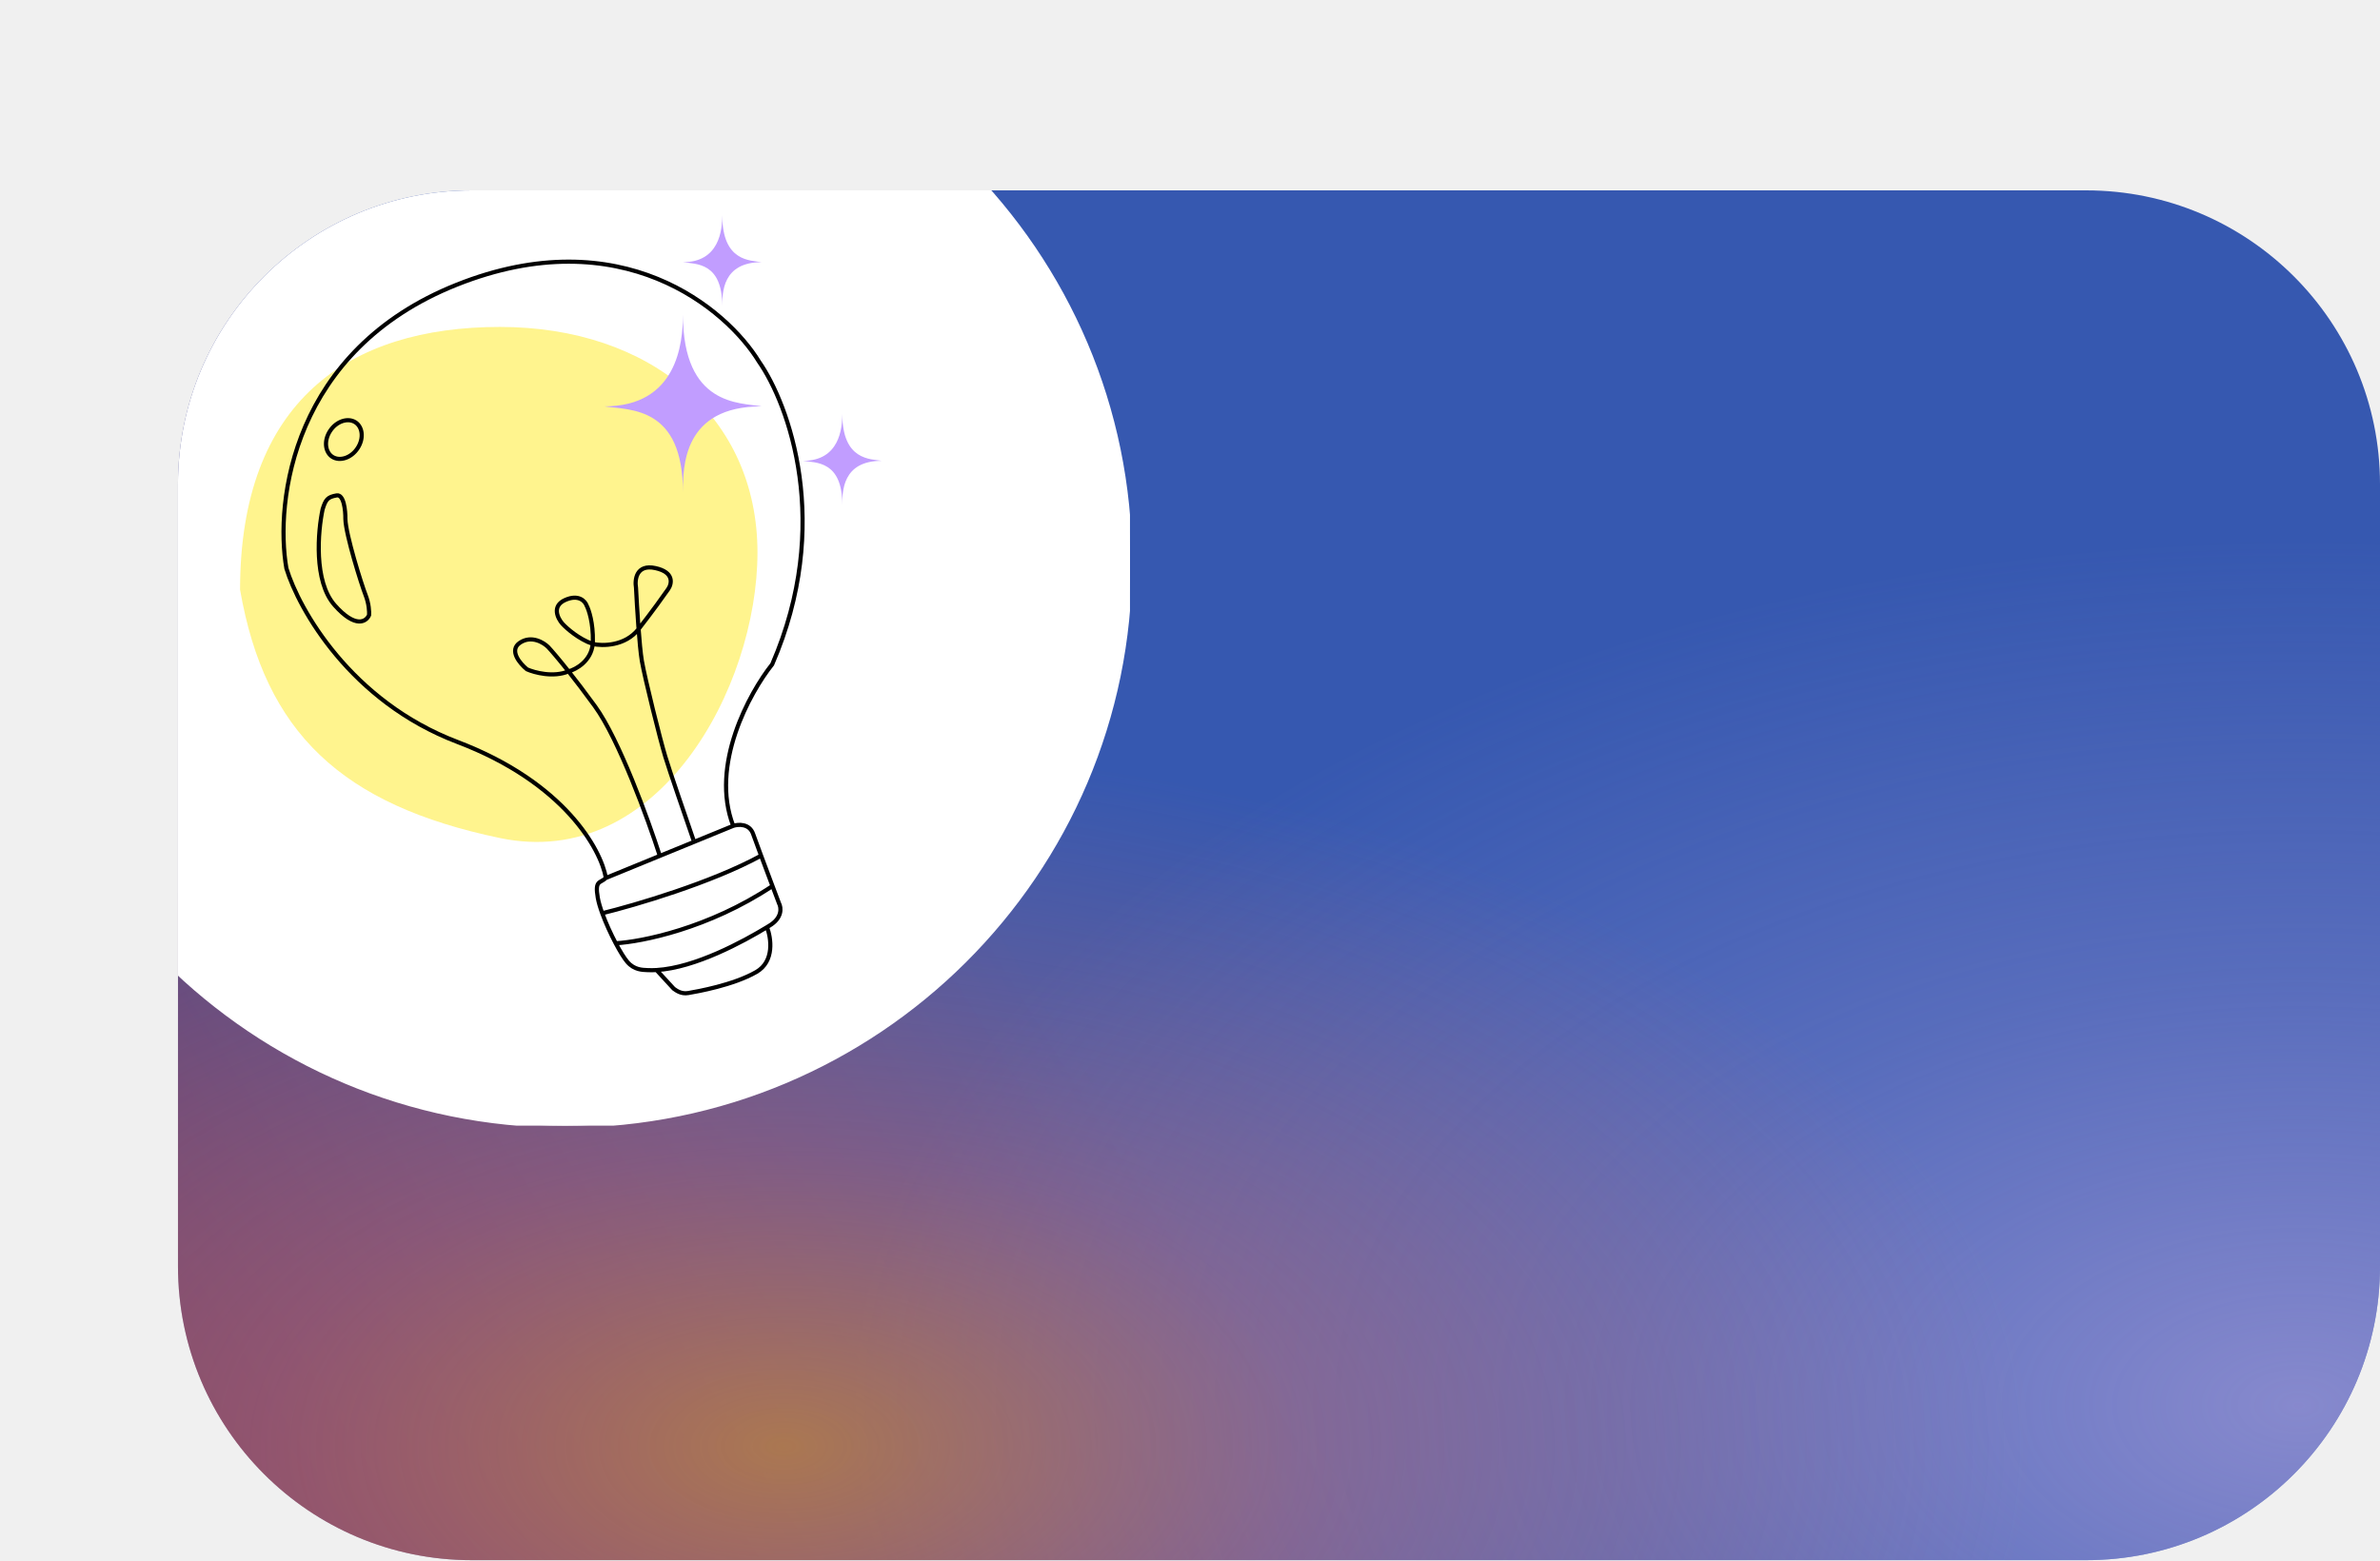
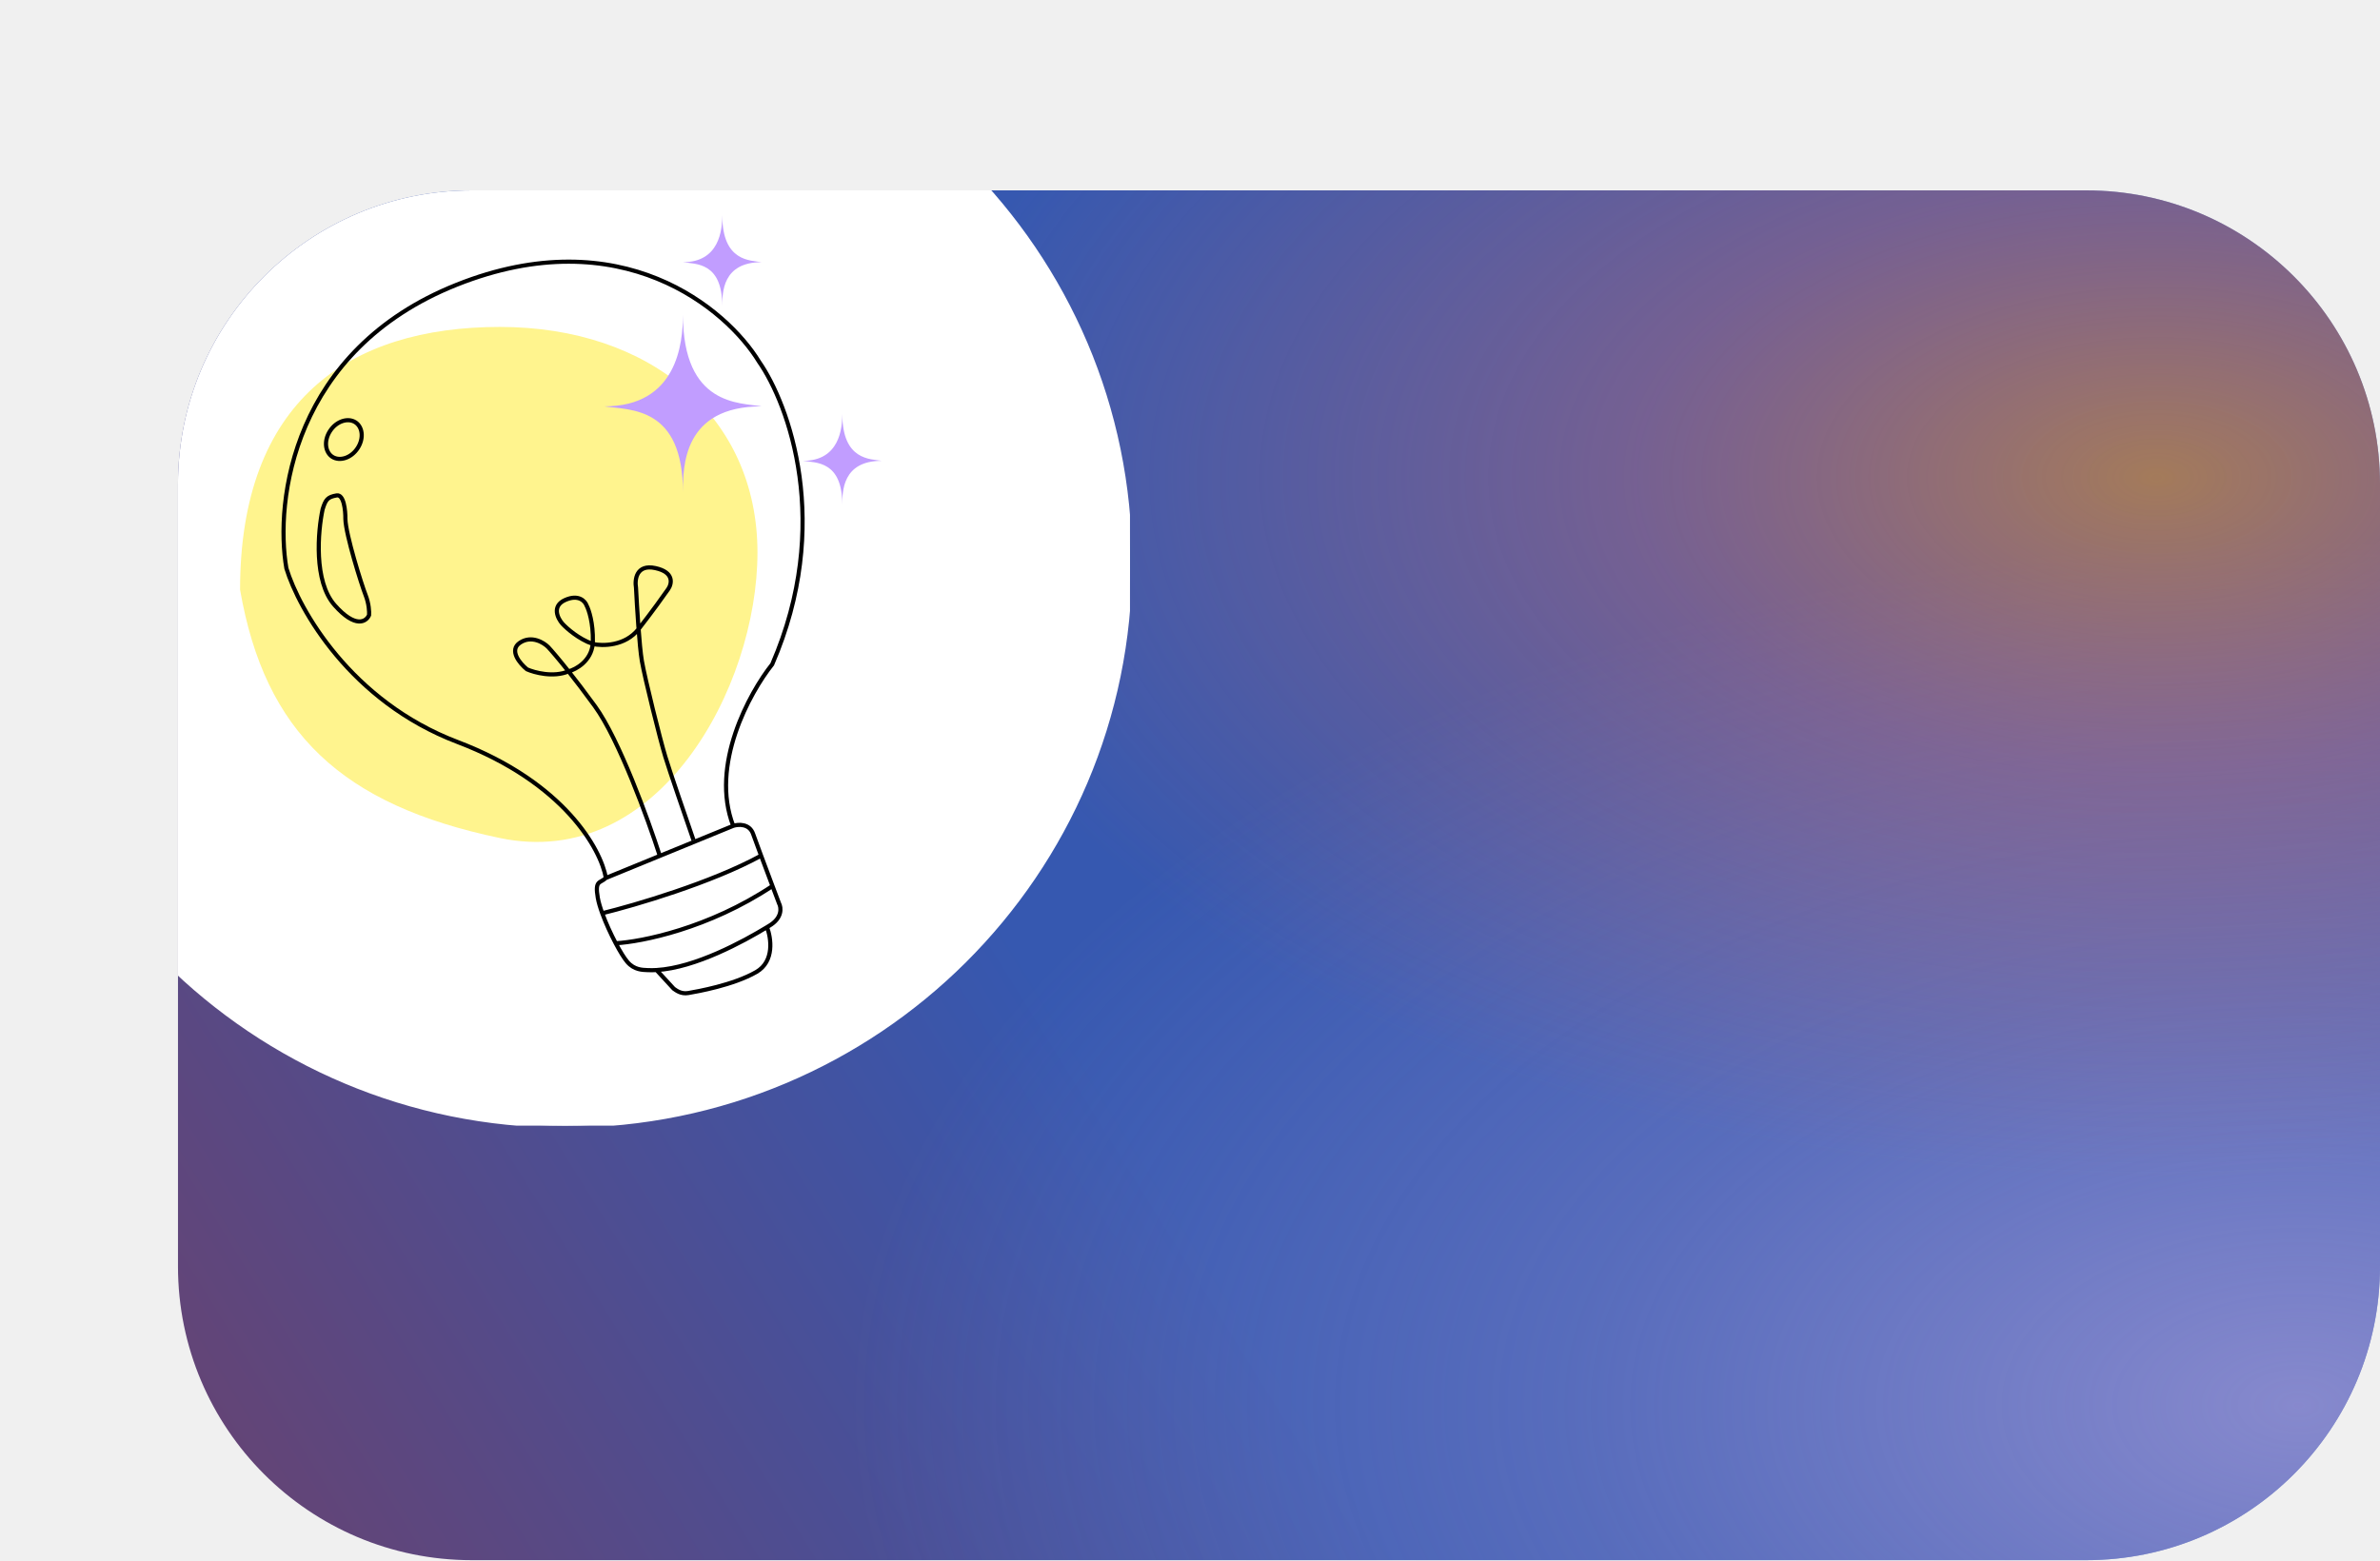
<svg xmlns="http://www.w3.org/2000/svg" width="575" height="377" viewBox="0 0 575 377" fill="none">
  <defs>
    <style>
.static-field { display: none; }
@media (prefers-reduced-motion: reduce) {
  .motion-field { display: none; }
  .static-field { display: inline; }
  .card-warm-core { stop-color: #D78B32 !important; }
}
</style>
    <clipPath id="cardSurfaceClip">
      <path d="M575 117C575 77.788 543.212 46 504 46H114C74.788 46 43 77.788 43 117V306C43 345.212 74.788 377 114 377H504C543.212 377 575 345.212 575 306V117Z" />
    </clipPath>
    <linearGradient id="cardBase" x1="43" y1="377" x2="575" y2="46" gradientUnits="userSpaceOnUse">
      <stop stop-color="#684270" />
      <stop offset="0.4" stop-color="#3658B0" />
      <stop offset="1" stop-color="#3658B0" />
    </linearGradient>
    <radialGradient id="cardLavender" cx="0" cy="0" r="1" gradientUnits="userSpaceOnUse" gradientTransform="translate(555 340) scale(350 210)">
      <stop stop-color="#B8A7DF" stop-opacity="0.62" />
      <stop offset="0.5" stop-color="#B8A7DF" stop-opacity="0.26" />
      <stop offset="1" stop-color="#B8A7DF" stop-opacity="0" />
    </radialGradient>
-     <radialGradient id="cardWarm" cx="0" cy="0" r="1" gradientUnits="userSpaceOnUse" gradientTransform="translate(190 350) scale(300 170)">
+     <radialGradient id="cardWarm" cx="0" cy="0" r="1" gradientUnits="userSpaceOnUse" gradientTransform="translate(520 115) scale(300 170)">
      <stop class="card-warm-core" stop-color="#D78B32" stop-opacity="0.68">
        <animate attributeName="stop-color" values="#D78B32;#E56F5D;#D78B32" dur="10.2s" repeatCount="indefinite" />
      </stop>
      <stop offset="0.42" stop-color="#E56F5D" stop-opacity="0.36" />
      <stop offset="1" stop-color="#E56F5D" stop-opacity="0" />
    </radialGradient>
  </defs>
  <g clip-path="url(#cardSurfaceClip)">
    <rect width="575" height="377" fill="url(#cardBase)" />
    <g class="motion-field card-lavender-field">
      <animateTransform attributeName="transform" type="translate" values="45 -25;-55 35;25 60;45 -25" keyTimes="0;.34;.67;1" dur="9.1s" repeatCount="indefinite" />
      <rect x="-360" y="-280" width="1295" height="937" fill="url(#cardLavender)" />
    </g>
    <g class="motion-field card-warm-field">
      <animateTransform attributeName="transform" type="translate" values="25 -20;65 30;-15 55;25 -20" keyTimes="0;.34;.67;1" dur="8.6s" repeatCount="indefinite" />
      <rect x="-360" y="-280" width="1295" height="937" fill="url(#cardWarm)" />
    </g>
    <g class="static-field">
      <rect x="-360" y="-280" width="1295" height="937" fill="url(#cardLavender)" />
    </g>
    <g class="static-field">
      <rect x="-360" y="-280" width="1295" height="937" fill="url(#cardWarm)" />
    </g>
  </g>
  <mask id="mask0_5_10" style="mask-type:alpha" maskUnits="userSpaceOnUse" x="0" y="0" width="273" height="272">
    <path d="M136.5 0C211.887 0 273 60.889 273 136C273 211.111 211.887 272 136.5 272C61.113 272 0 211.111 0 136C0 60.889 61.113 0 136.5 0Z" fill="white" />
    <path d="M136.5 0C211.887 0 273 60.889 273 136C273 211.111 211.887 272 136.5 272C61.113 272 0 211.111 0 136C0 60.889 61.113 0 136.5 0Z" stroke="black" />
  </mask>
  <g mask="url(#mask0_5_10)">
    <path fill-rule="evenodd" clip-rule="evenodd" d="M575 117C575 77.788 543.212 46 504 46H114C74.788 46 43 77.788 43 117V306C43 345.212 74.788 377 114 377H504C543.212 377 575 345.212 575 306V117Z" fill="white" />
  </g>
  <path d="M120.759 79C157.267 79 183 100.809 183 133.5C183 166.191 159.018 210.5 120.759 202.5C82.5 194.5 64 177 58 142.5C58 97 84.25 79 120.759 79Z" fill="#FFF48E" />
  <path d="M146.384 212.149C145.194 205.285 136.356 189.104 110.532 179.293C84.707 169.483 72.212 147.238 69.192 137.342C66.371 121.084 70.653 84.615 110.346 68.796C150.039 52.978 175.567 74.6 183.369 87.388C190.552 97.679 201.248 126.712 186.565 160.52C181.063 167.429 171.476 184.909 177.144 199.556M148.752 227.927C147.565 225.68 146.355 223.028 145.498 220.676C144.99 219.281 144.606 217.992 144.426 216.955C143.674 212.619 144.946 213.515 146.384 212.149M146.384 212.149L177.144 199.556M177.144 199.556C178.378 199.155 181.066 198.987 181.951 201.513C182.284 202.464 183.01 204.433 183.878 206.761M145.498 220.676C153.332 218.759 171.976 213.291 183.878 206.761M183.878 206.761C184.737 209.068 185.736 211.728 186.629 214.099M148.752 227.927C149.802 229.918 150.834 231.592 151.583 232.46C153.26 234.402 155.263 234.359 156.39 234.417C157.115 234.455 157.861 234.449 158.621 234.404M148.752 227.927C154.948 227.596 171.199 224.368 186.629 214.099M186.629 214.099C187.229 215.691 187.781 217.153 188.212 218.29C188.761 219.311 189.049 221.829 185.806 223.731C185.643 223.831 185.475 223.935 185.301 224.04M158.621 234.404L162.751 238.896C163.387 239.344 164.551 240.258 166.285 239.957C168.454 239.581 177.127 238.076 182.713 234.874C187.183 232.312 186.3 226.584 185.301 224.04M158.621 234.404C167.97 233.859 179.633 227.489 185.301 224.04" stroke="black" />
  <path d="M159.358 206.651C156.566 197.974 149.534 178.628 143.741 170.659C141.292 167.29 139.135 164.472 137.36 162.231M137.36 162.231C134.935 159.172 133.22 157.19 132.438 156.354C131.326 155.239 128.408 153.464 125.638 155.291C122.867 157.117 125.596 160.346 127.307 161.732C129.129 162.537 133.69 163.765 137.36 162.231ZM137.36 162.231C139.195 161.734 142.809 159.729 143.204 155.608M143.204 155.608C143.221 155.424 143.233 155.235 143.237 155.042C143.337 150.537 142.271 147.357 141.725 146.33C141.358 145.272 139.805 143.522 136.531 144.987C133.256 146.453 134.726 149.414 135.87 150.711C136.897 151.842 139.802 154.404 143.204 155.608ZM143.204 155.608C145.545 156.137 151.038 156.156 154.287 152.003C157.536 147.849 160.405 143.837 161.434 142.35C162.315 141.075 162.932 138.276 158.348 137.276C153.764 136.276 153.311 140.02 153.657 142.016C153.878 146.465 154.47 156.234 155.075 159.719C155.831 164.075 159.452 178.59 160.743 182.854C161.775 186.264 165.707 197.697 167.544 202.987" stroke="black" />
  <path d="M79.735 104.15C81.303 101.737 84.051 100.918 85.817 102.014C87.57 103.103 87.983 105.864 86.415 108.276C84.847 110.688 82.099 111.508 80.333 110.411C78.58 109.322 78.167 106.562 79.735 104.15Z" stroke="black" />
  <path d="M80.835 146.222C75.77 140.495 76.798 128.387 77.946 123.05C78.673 120.721 79.129 120.092 81.325 119.711C83.081 119.406 83.469 123.376 83.443 125.399C83.543 129.236 87.322 141.243 88.335 143.82C89.145 145.882 89.229 147.886 89.169 148.63C88.502 150.214 85.9 151.95 80.835 146.222Z" stroke="black" />
  <path d="M146 98.194C163.593 98.194 165 82.936 165 76C165 98.194 178.84 97.269 184 98.194C165 98.194 165 112.758 165 119C165 98.194 152.333 99.118 146 98.194Z" fill="#C19DFF" />
  <path d="M194 111.355C202.796 111.355 203.5 103.548 203.5 100C203.5 111.355 210.42 110.882 213 111.355C203.5 111.355 203.5 118.806 203.5 122C203.5 111.355 197.167 111.828 194 111.355Z" fill="#C19DFF" />
  <path d="M165 63.355C173.796 63.355 174.5 55.548 174.5 52C174.5 63.355 181.42 62.882 184 63.355C174.5 63.355 174.5 70.806 174.5 74C174.5 63.355 168.167 63.828 165 63.355Z" fill="#C19DFF" />
</svg>
